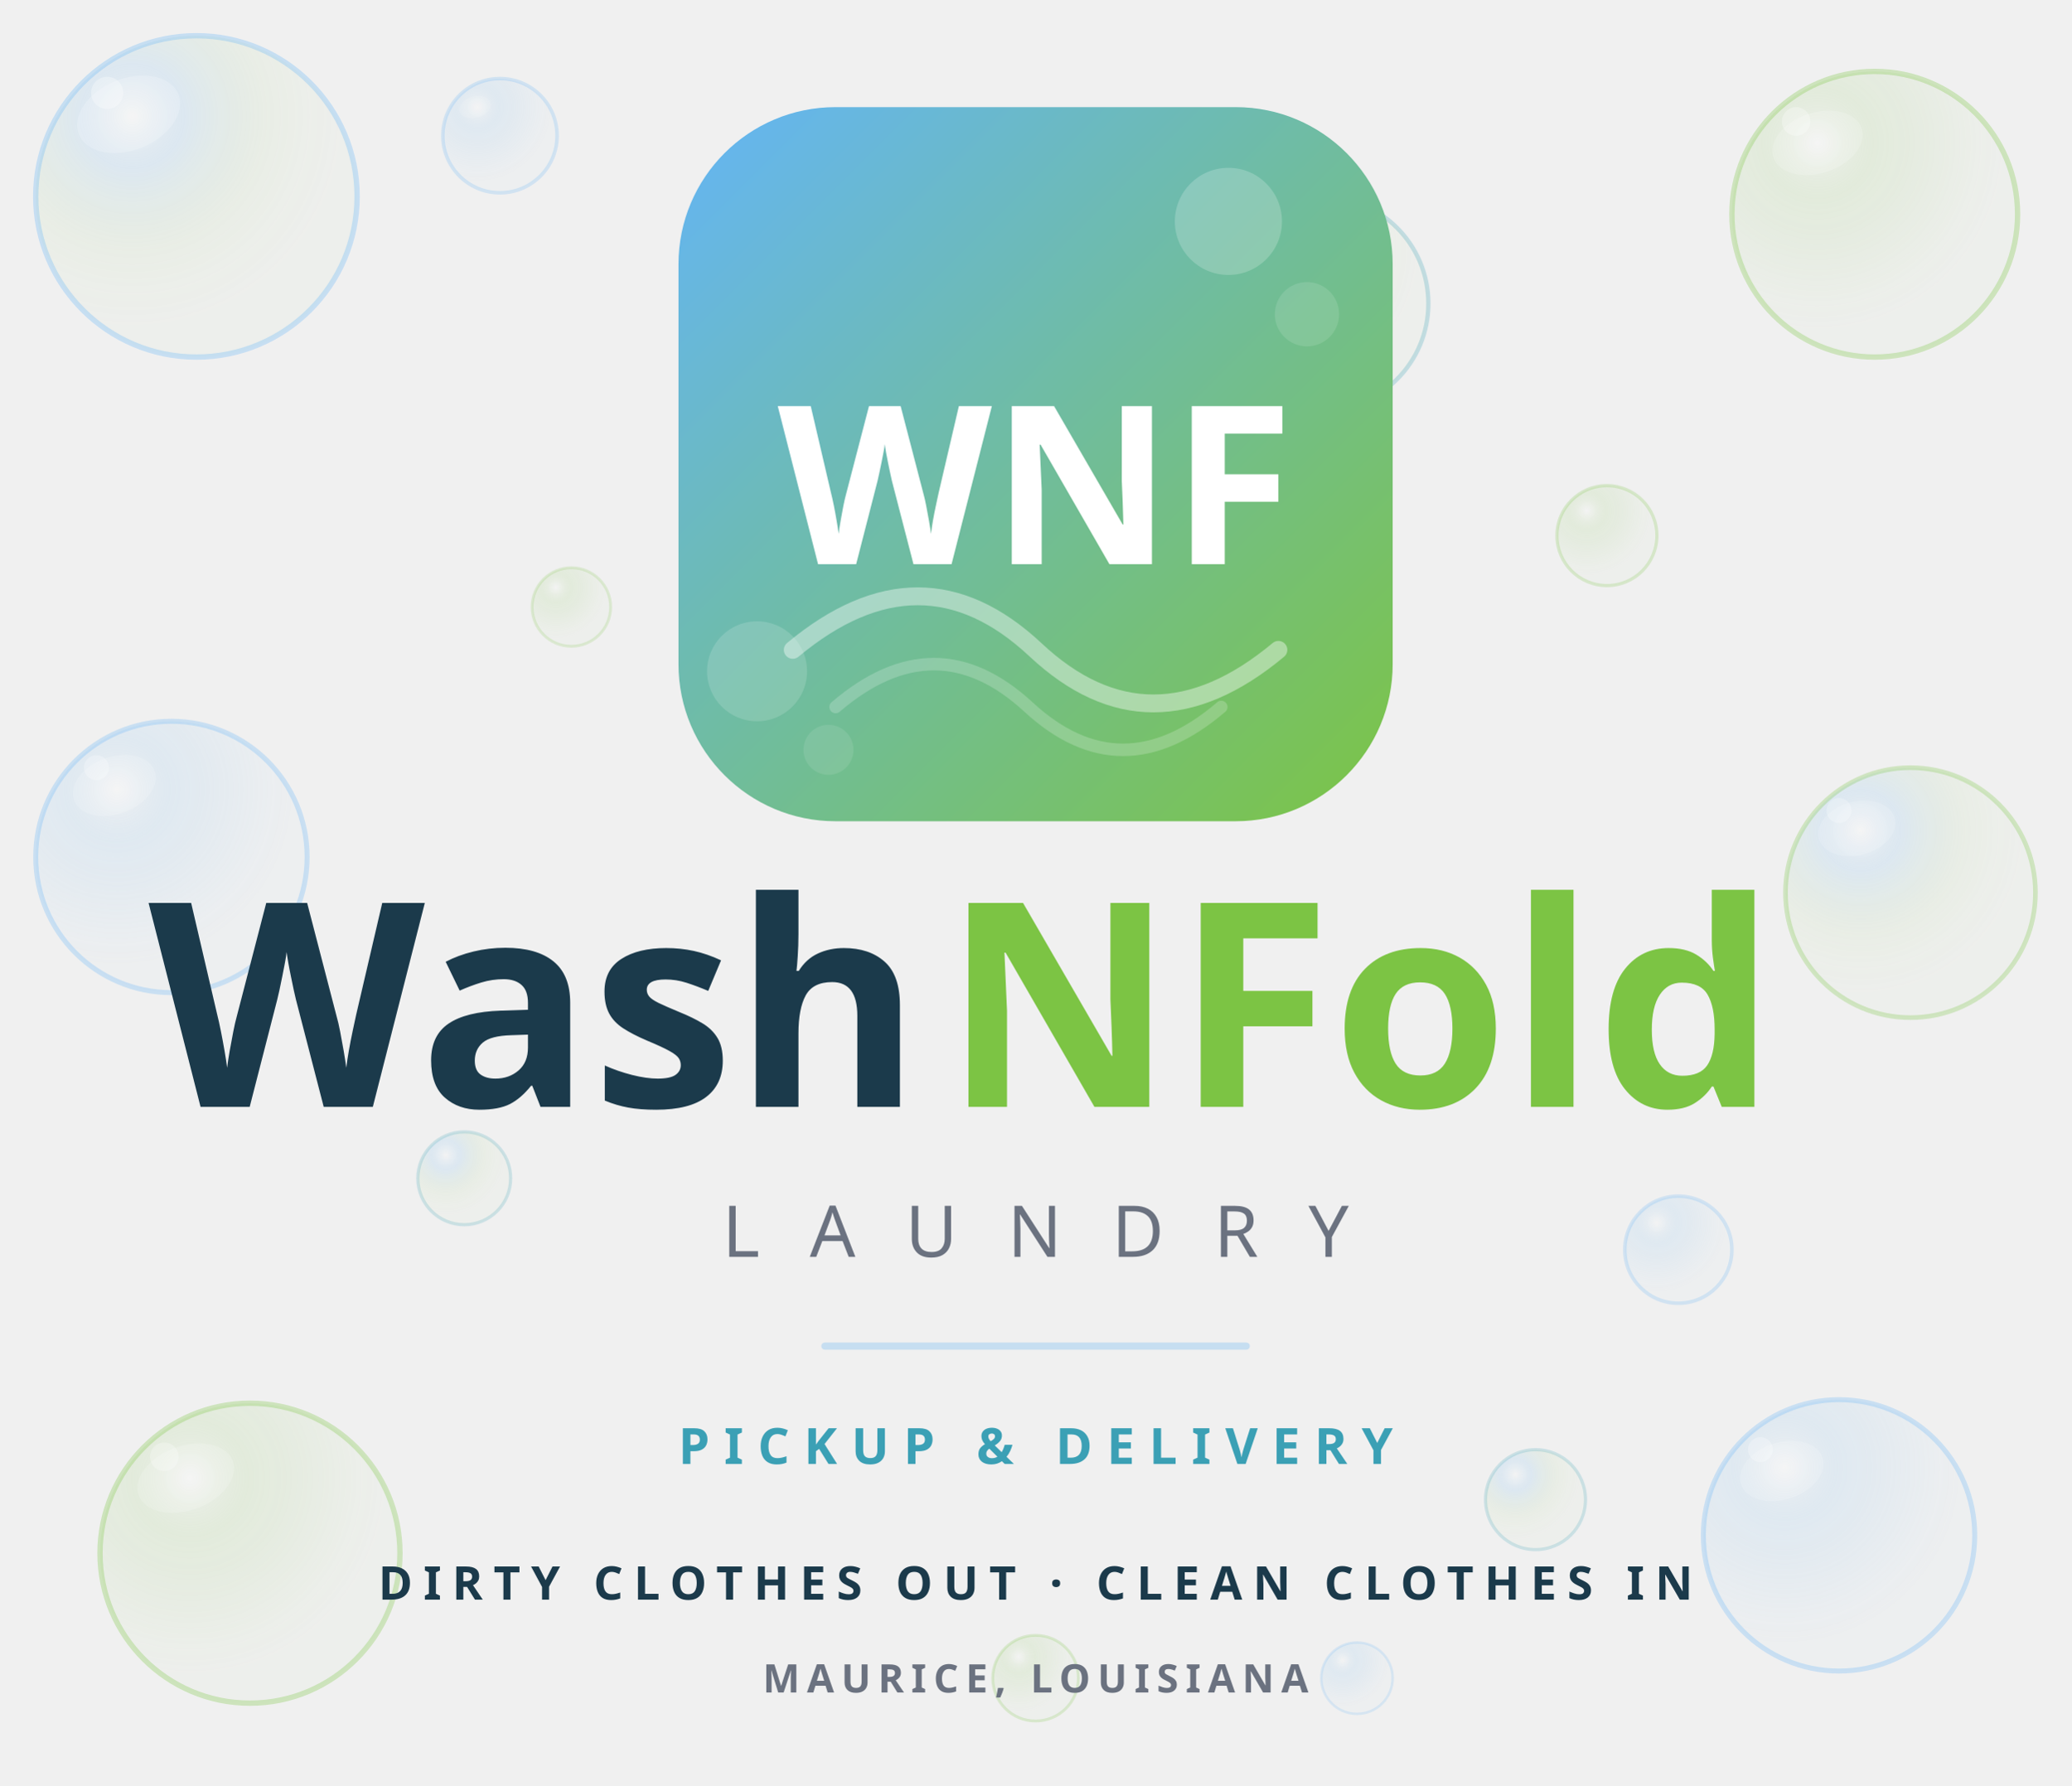
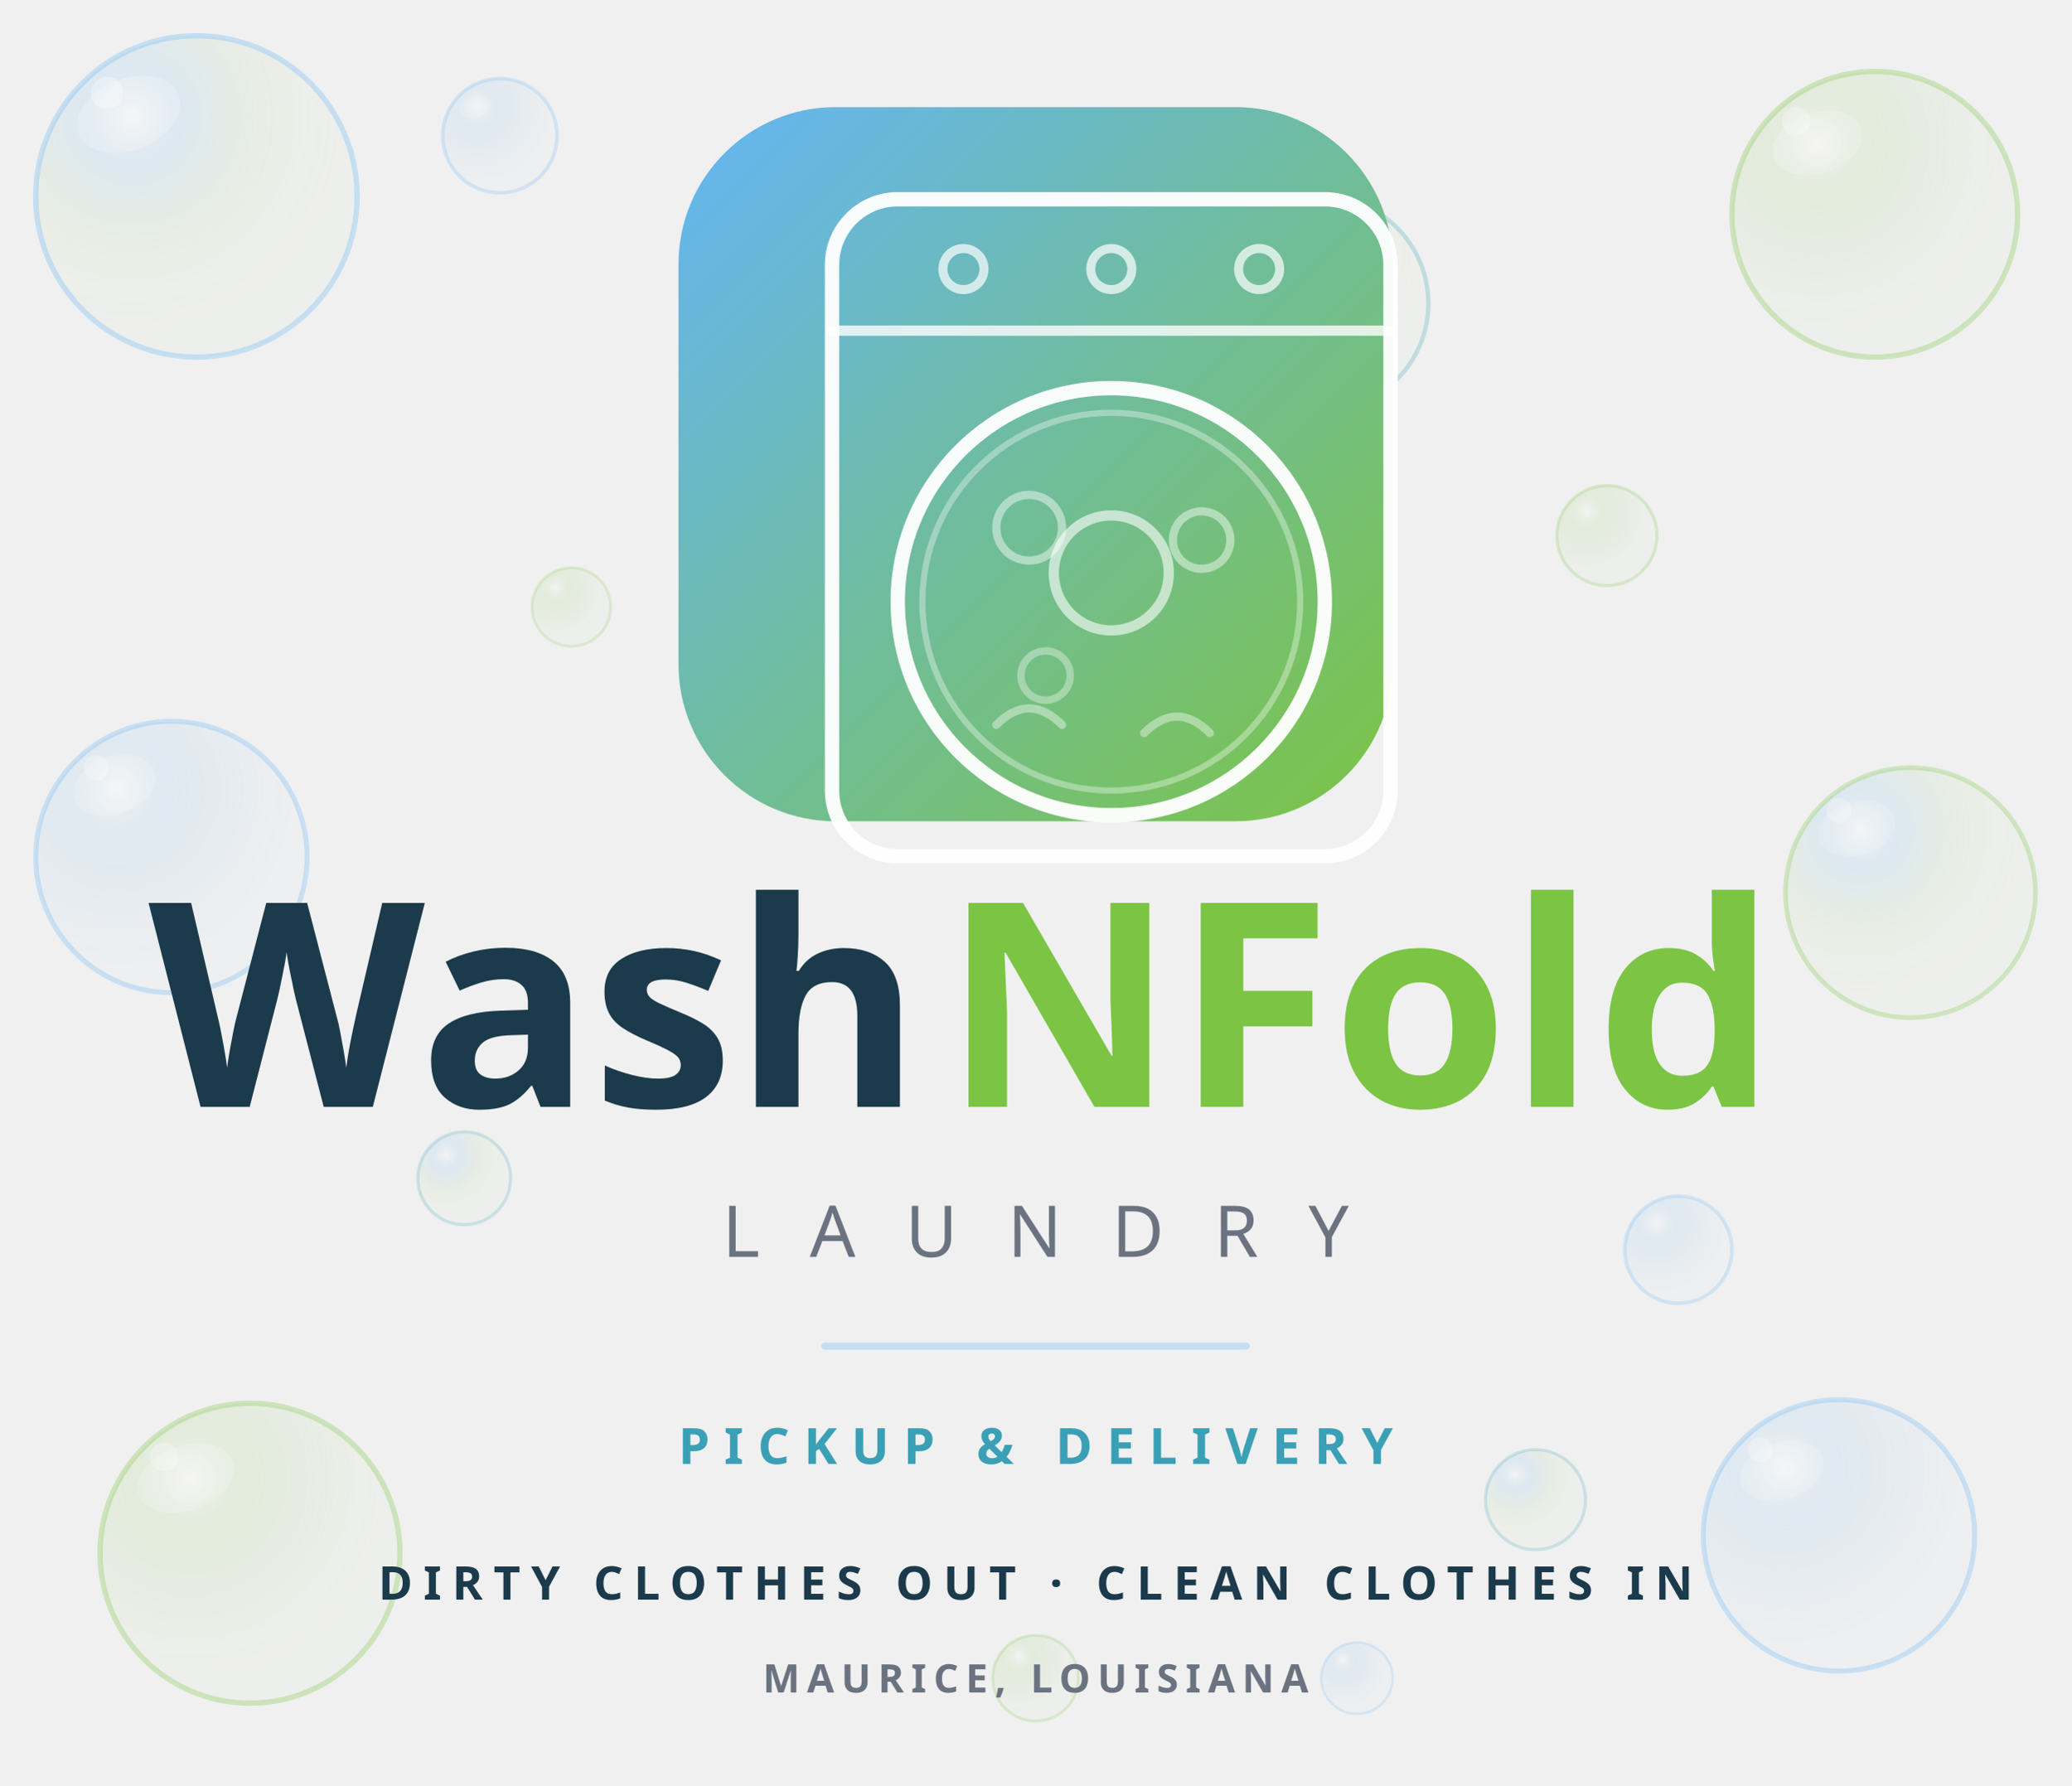
<svg xmlns="http://www.w3.org/2000/svg" viewBox="0 0 580 500" width="580" height="500">
  <defs>
    <linearGradient id="mark-bg" x1="0" y1="0" x2="1" y2="1">
      <stop offset="0%" stop-color="#64B5F6" />
      <stop offset="100%" stop-color="#7CC444" />
    </linearGradient>
    <radialGradient id="glass-a" cx="30%" cy="25%" r="65%">
      <stop offset="0%" stop-color="#FFFFFF" stop-opacity="0.22" />
      <stop offset="25%" stop-color="#64B5F6" stop-opacity="0.14" />
      <stop offset="65%" stop-color="#7CC444" stop-opacity="0.06" />
      <stop offset="100%" stop-color="#7CC444" stop-opacity="0.02" />
    </radialGradient>
    <radialGradient id="glass-b" cx="30%" cy="25%" r="65%">
      <stop offset="0%" stop-color="#FFFFFF" stop-opacity="0.2" />
      <stop offset="30%" stop-color="#64B5F6" stop-opacity="0.12" />
      <stop offset="100%" stop-color="#64B5F6" stop-opacity="0.02" />
    </radialGradient>
    <radialGradient id="glass-g" cx="30%" cy="25%" r="65%">
      <stop offset="0%" stop-color="#FFFFFF" stop-opacity="0.2" />
      <stop offset="30%" stop-color="#7CC444" stop-opacity="0.12" />
      <stop offset="100%" stop-color="#7CC444" stop-opacity="0.02" />
    </radialGradient>
  </defs>
  <circle cx="55" cy="55" r="45" fill="url(#glass-a)" stroke="#64B5F6" stroke-width="1.5" stroke-opacity="0.3" />
  <ellipse cx="36" cy="32" rx="15" ry="10" fill="#FFFFFF" opacity="0.18" transform="rotate(-22,36,32)" />
  <circle cx="30" cy="26" r="4.5" fill="#FFFFFF" opacity="0.3" />
  <circle cx="525" cy="60" r="40" fill="url(#glass-g)" stroke="#7CC444" stroke-width="1.5" stroke-opacity="0.3" />
  <ellipse cx="509" cy="40" rx="13" ry="8.5" fill="#FFFFFF" opacity="0.16" transform="rotate(-18,509,40)" />
  <circle cx="503" cy="34" r="4" fill="#FFFFFF" opacity="0.28" />
  <circle cx="48" cy="240" r="38" fill="url(#glass-b)" stroke="#64B5F6" stroke-width="1.4" stroke-opacity="0.28" />
  <ellipse cx="32" cy="220" rx="12" ry="8" fill="#FFFFFF" opacity="0.15" transform="rotate(-20,32,220)" />
  <circle cx="27" cy="215" r="3.5" fill="#FFFFFF" opacity="0.25" />
  <circle cx="535" cy="250" r="35" fill="url(#glass-a)" stroke="#7CC444" stroke-width="1.3" stroke-opacity="0.28" />
  <ellipse cx="520" cy="232" rx="11" ry="7.5" fill="#FFFFFF" opacity="0.14" transform="rotate(-15,520,232)" />
  <circle cx="515" cy="227" r="3.5" fill="#FFFFFF" opacity="0.24" />
  <circle cx="70" cy="435" r="42" fill="url(#glass-g)" stroke="#7CC444" stroke-width="1.5" stroke-opacity="0.3" />
  <ellipse cx="52" cy="414" rx="14" ry="9" fill="#FFFFFF" opacity="0.16" transform="rotate(-20,52,414)" />
  <circle cx="46" cy="408" r="4" fill="#FFFFFF" opacity="0.26" />
  <circle cx="515" cy="430" r="38" fill="url(#glass-b)" stroke="#64B5F6" stroke-width="1.4" stroke-opacity="0.28" />
  <ellipse cx="499" cy="412" rx="12" ry="8" fill="#FFFFFF" opacity="0.15" transform="rotate(-18,499,412)" />
  <circle cx="493" cy="406" r="3.5" fill="#FFFFFF" opacity="0.26" />
  <circle cx="370" cy="85" r="30" fill="url(#glass-a)" stroke="#3BA0B5" stroke-width="1.2" stroke-opacity="0.25" />
  <ellipse cx="358" cy="70" rx="10" ry="6.5" fill="#FFFFFF" opacity="0.12" transform="rotate(-18,358,70)" />
  <circle cx="353" cy="66" r="3" fill="#FFFFFF" opacity="0.22" />
  <circle cx="140" cy="38" r="16" fill="url(#glass-b)" stroke="#64B5F6" stroke-width="1" stroke-opacity="0.22" />
  <ellipse cx="133" cy="30" rx="4.5" ry="3" fill="#FFFFFF" opacity="0.1" transform="rotate(-15,133,30)" />
  <circle cx="450" cy="150" r="14" fill="url(#glass-g)" stroke="#7CC444" stroke-width="0.9" stroke-opacity="0.22" />
  <circle cx="130" cy="330" r="13" fill="url(#glass-a)" stroke="#3BA0B5" stroke-width="0.9" stroke-opacity="0.2" />
  <circle cx="470" cy="350" r="15" fill="url(#glass-b)" stroke="#64B5F6" stroke-width="1" stroke-opacity="0.22" />
  <circle cx="290" cy="470" r="12" fill="url(#glass-g)" stroke="#7CC444" stroke-width="0.8" stroke-opacity="0.2" />
  <circle cx="160" cy="170" r="11" fill="url(#glass-g)" stroke="#7CC444" stroke-width="0.8" stroke-opacity="0.18" />
  <circle cx="430" cy="420" r="14" fill="url(#glass-a)" stroke="#3BA0B5" stroke-width="0.9" stroke-opacity="0.2" />
  <circle cx="380" cy="470" r="10" fill="url(#glass-b)" stroke="#64B5F6" stroke-width="0.7" stroke-opacity="0.18" />
  <rect x="190" y="30" width="200" height="200" rx="44" fill="url(#mark-bg)" />
-   <circle cx="344" cy="62" r="15" fill="#FFFFFF" opacity="0.2" />
-   <circle cx="366" cy="88" r="9" fill="#FFFFFF" opacity="0.12" />
-   <circle cx="212" cy="188" r="14" fill="#FFFFFF" opacity="0.15" />
-   <circle cx="232" cy="210" r="7" fill="#FFFFFF" opacity="0.1" />
-   <path d="M222 182 Q258 152 290 182 Q322 212 358 182" fill="none" stroke="#FFFFFF" stroke-width="5" stroke-linecap="round" opacity="0.4" />
-   <path d="M234 198 Q262 174 288 198 Q314 222 342 198" fill="none" stroke="#FFFFFF" stroke-width="3.5" stroke-linecap="round" opacity="0.2" />
-   <text x="290" y="158" text-anchor="middle" font-family="'Nunito', sans-serif" font-weight="900" font-size="62" fill="#FFFFFF">WNF</text>
+   <g transform="translate(210,42) scale(1.15)">
+     <rect x="20" y="12" width="136" height="160" rx="16" fill="none" stroke="#FFFFFF" stroke-width="3.5" stroke-linecap="round" stroke-linejoin="round" opacity="0.95" />
+     <line x1="20" y1="44" x2="156" y2="44" stroke="#FFFFFF" stroke-width="2.5" stroke-linecap="round" opacity="0.8" />
+     <circle cx="52" cy="29" r="5" fill="none" stroke="#FFFFFF" stroke-width="2.2" opacity="0.7" />
+     <circle cx="88" cy="29" r="5" fill="none" stroke="#FFFFFF" stroke-width="2.2" opacity="0.7" />
+     <circle cx="124" cy="29" r="5" fill="none" stroke="#FFFFFF" stroke-width="2.2" opacity="0.7" />
+     <circle cx="88" cy="110" r="52" fill="none" stroke="#FFFFFF" stroke-width="3.5" stroke-linecap="round" opacity="0.95" />
+     <circle cx="88" cy="110" r="46" fill="none" stroke="#FFFFFF" stroke-width="1.5" opacity="0.35" />
+     <circle cx="88" cy="103" r="14" fill="none" stroke="#FFFFFF" stroke-width="2.5" opacity="0.6" />
+     <circle cx="68" cy="92" r="8" fill="none" stroke="#FFFFFF" stroke-width="2" opacity="0.45" />
+     <circle cx="110" cy="95" r="7" fill="none" stroke="#FFFFFF" stroke-width="2" opacity="0.45" />
+     <circle cx="72" cy="128" r="6" fill="none" stroke="#FFFFFF" stroke-width="1.8" opacity="0.35" />
+     <path d="M60 140 Q68 132 76 140" fill="none" stroke="#FFFFFF" stroke-width="2" stroke-linecap="round" opacity="0.4" />
+     <path d="M96 142 Q104 134 112 142" fill="none" stroke="#FFFFFF" stroke-width="2" stroke-linecap="round" opacity="0.4" />
+   </g>
  <text x="258" y="310" text-anchor="end" font-family="'Nunito', sans-serif" font-weight="900" font-size="80" fill="#1B3A4B">Wash</text>
  <text x="264" y="310" text-anchor="start" font-family="'Nunito', sans-serif" font-weight="900" font-size="80" fill="#7CC444">NFold</text>
  <text x="290" y="352" text-anchor="middle" font-family="'Nunito', sans-serif" font-weight="400" font-size="20" letter-spacing="14" fill="#6B7280">LAUNDRY</text>
  <rect x="230" y="376" width="120" height="2" rx="1" fill="#64B5F6" opacity="0.3" />
  <text x="290" y="410" text-anchor="middle" font-family="'Nunito', sans-serif" font-weight="700" font-size="14" letter-spacing="4" fill="#3BA0B5">PICKUP &amp; DELIVERY</text>
  <text x="290" y="448" text-anchor="middle" font-family="'Nunito', sans-serif" font-weight="800" font-size="13" letter-spacing="3" fill="#1B3A4B">DIRTY CLOTHES OUT · CLEAN CLOTHES IN</text>
  <text x="290" y="474" text-anchor="middle" font-family="'Nunito', sans-serif" font-weight="600" font-size="11" letter-spacing="2" fill="#6B7280">MAURICE, LOUISIANA</text>
</svg>
